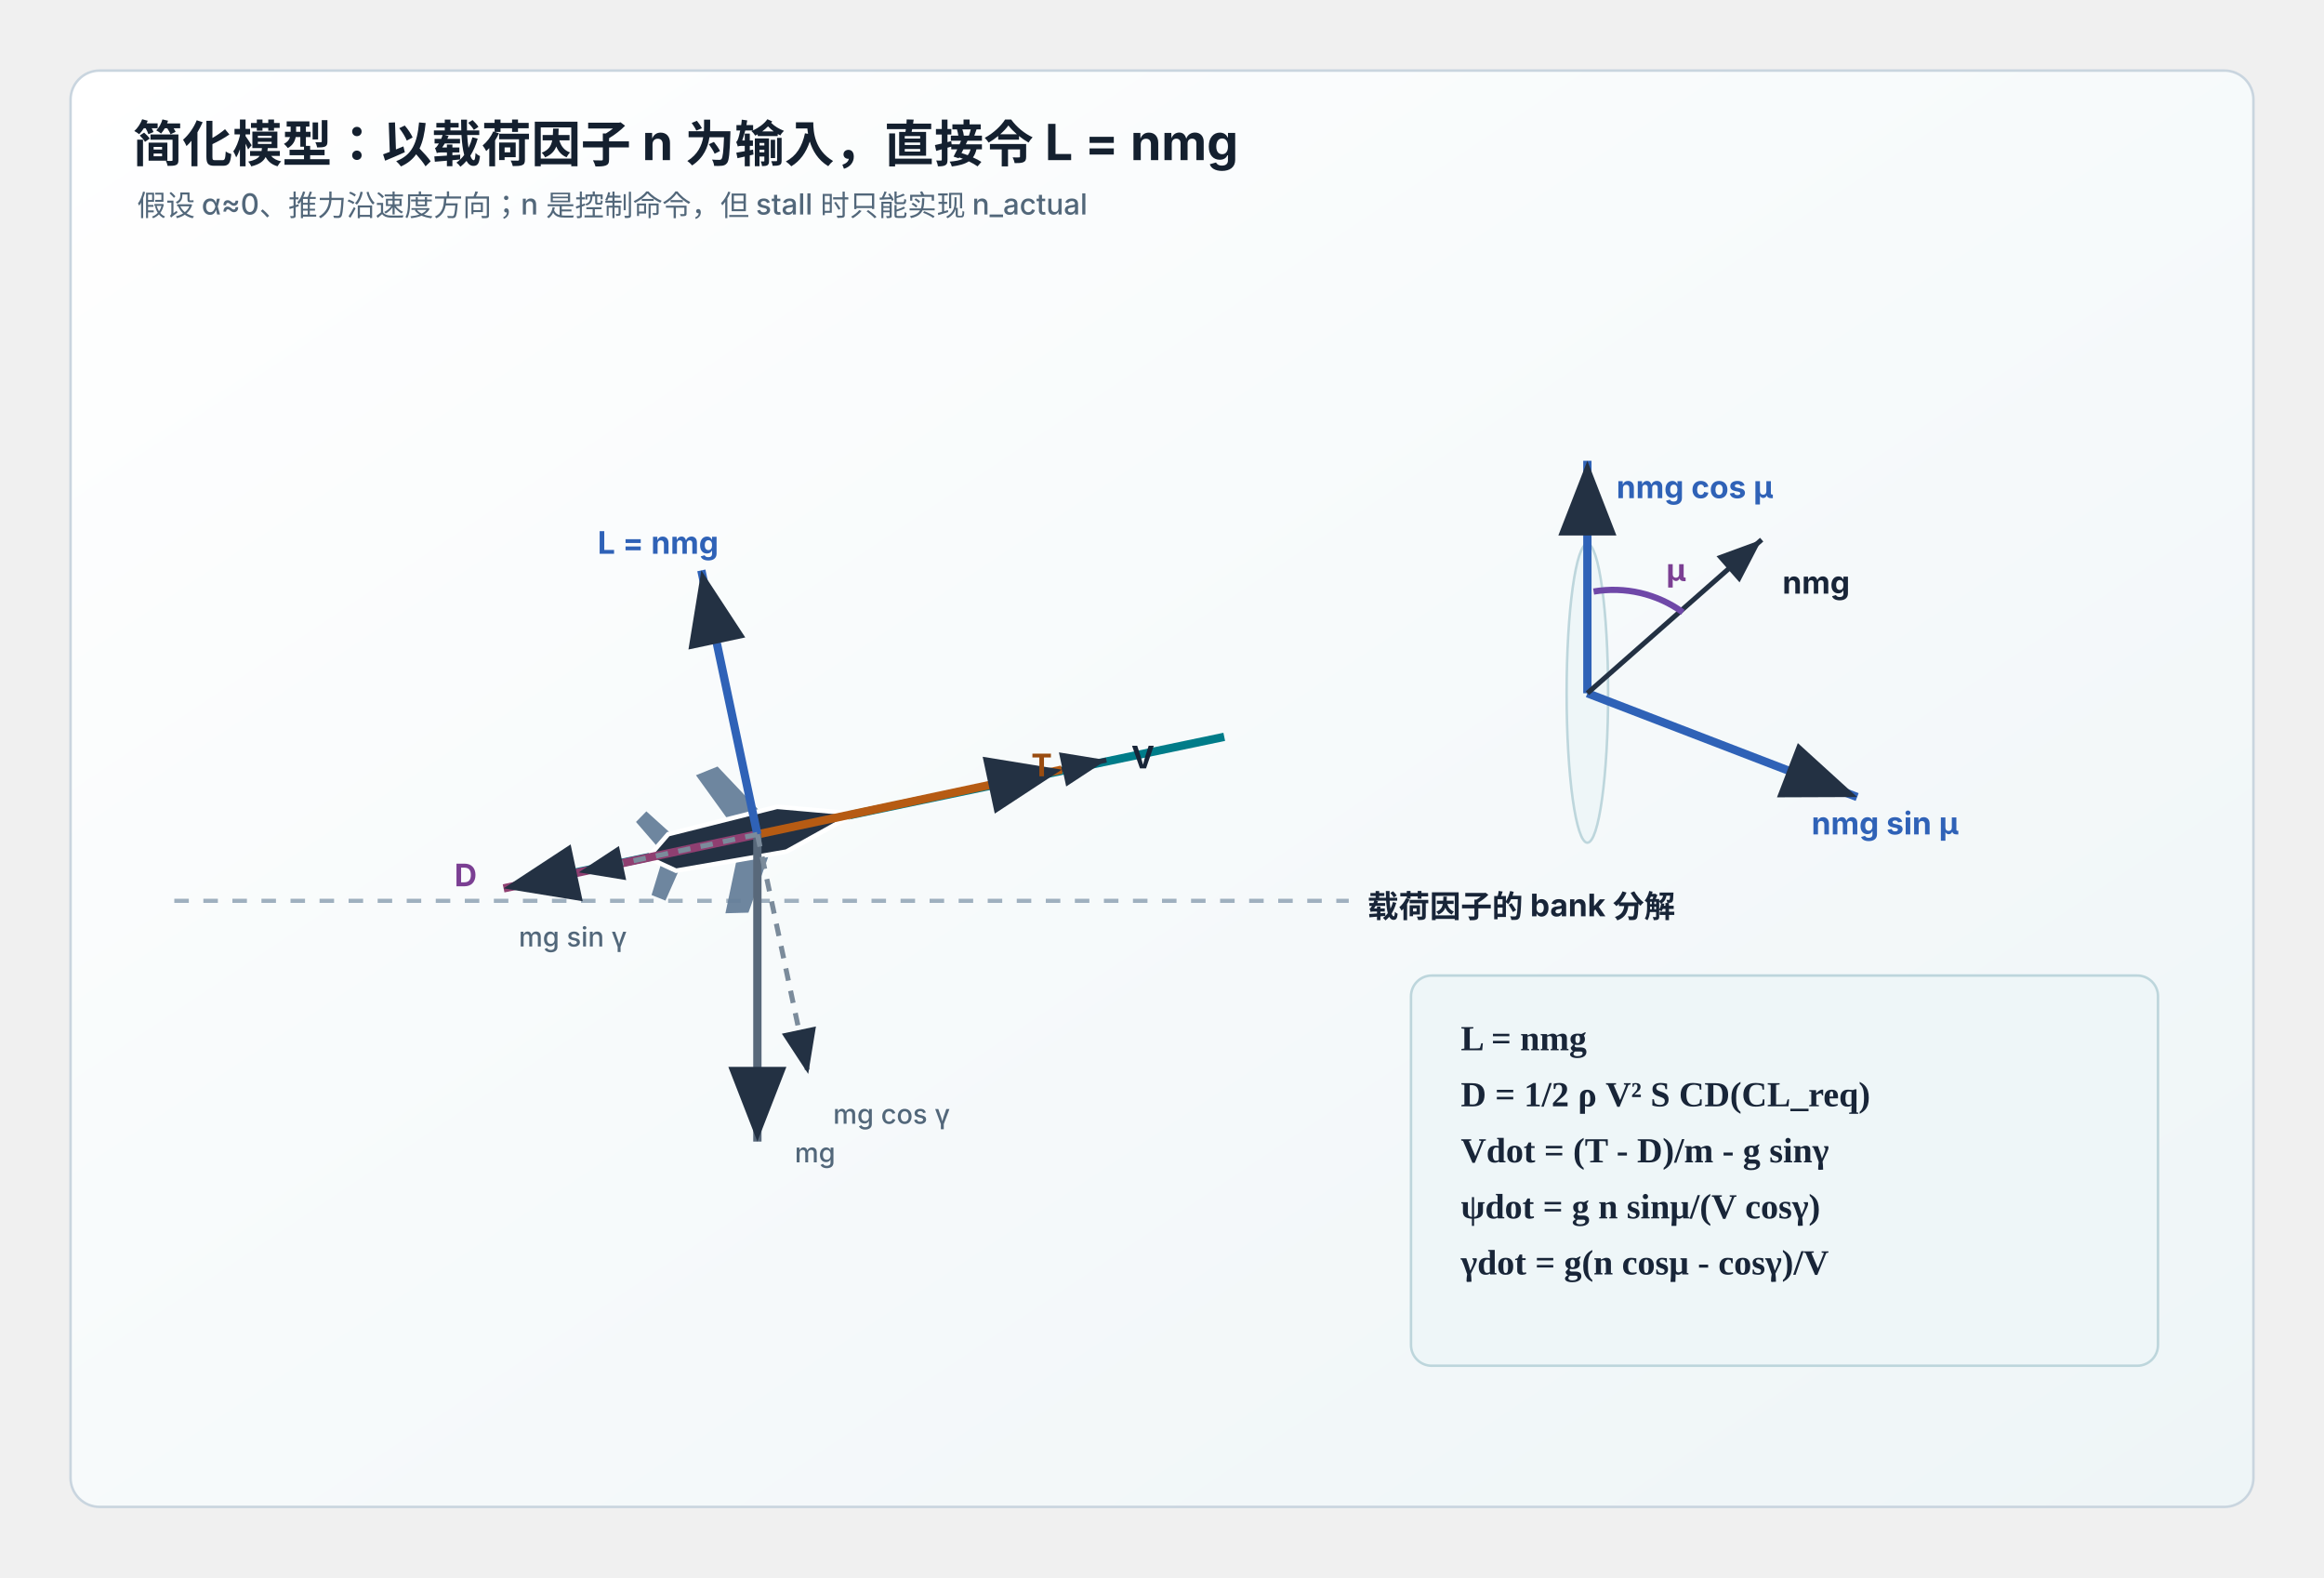
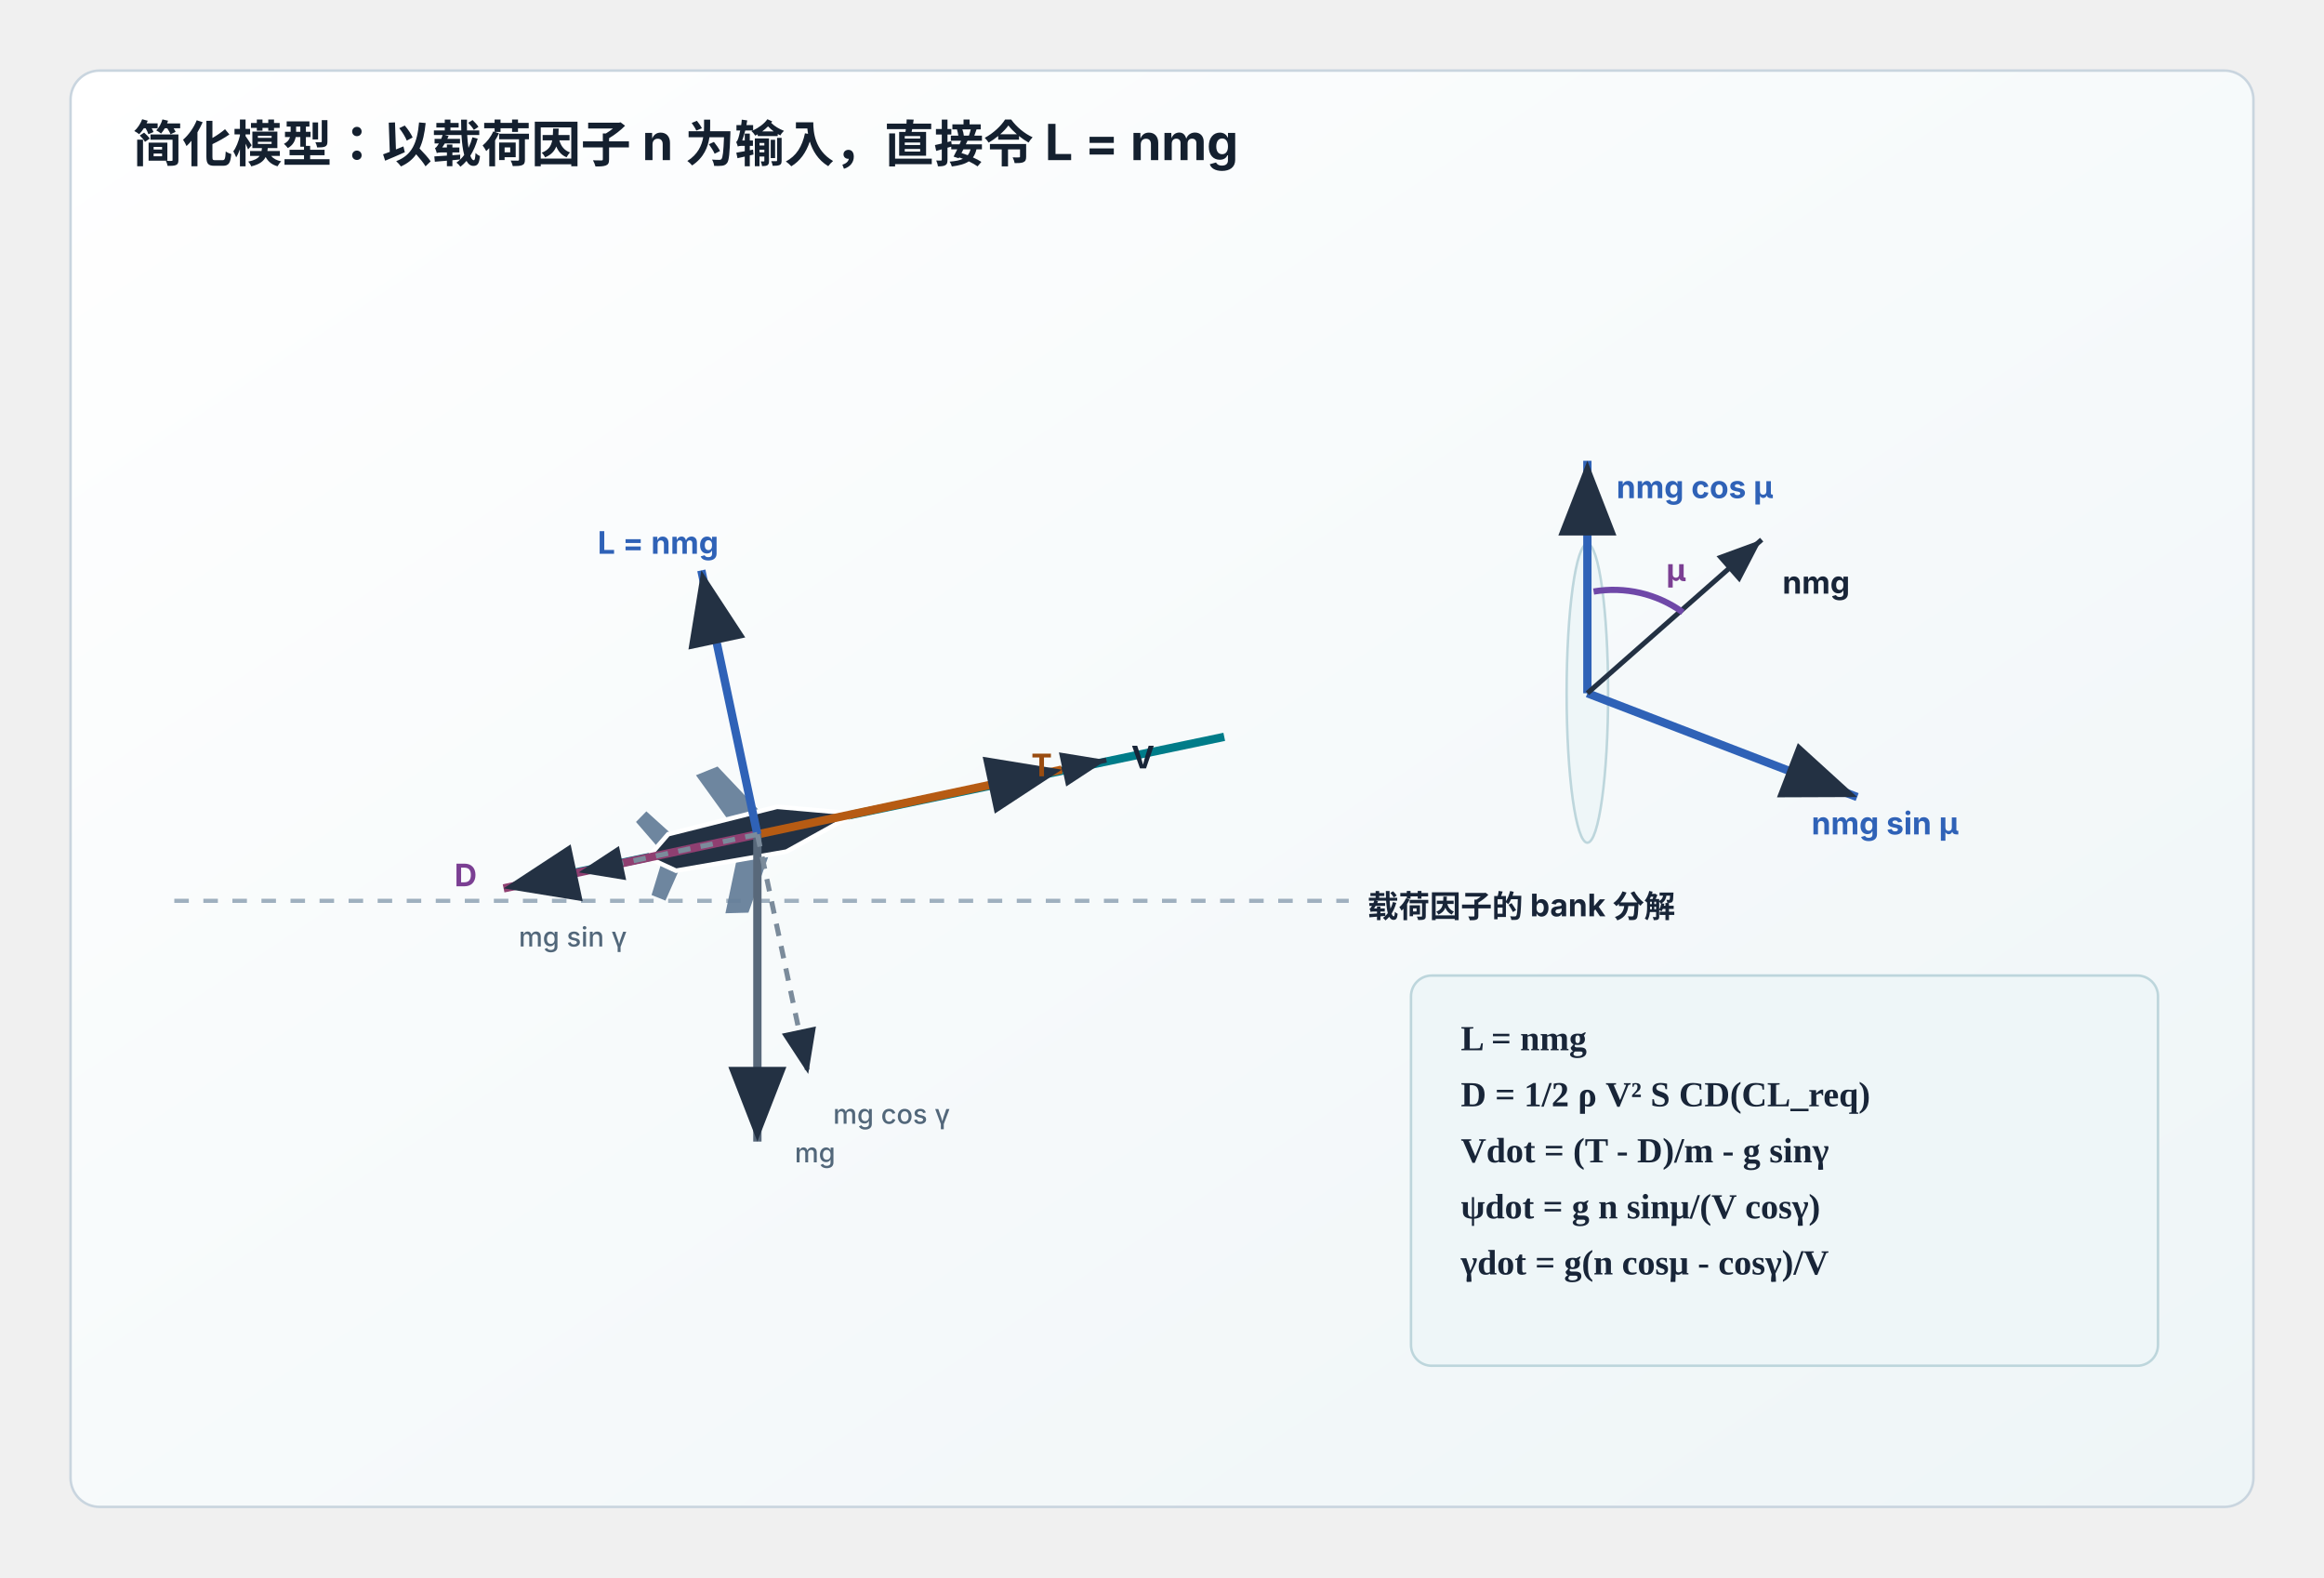
<svg xmlns="http://www.w3.org/2000/svg" width="1120" height="760" viewBox="0 0 1120 760" role="img" aria-labelledby="title">
  <defs>
    <marker id="arrow" markerWidth="12" markerHeight="12" refX="9" refY="3.5" orient="auto" markerUnits="strokeWidth">
      <path d="M0,0 L9,3.5 L0,7 Z" fill="#233143" />
    </marker>
    <linearGradient id="panel" x1="0" x2="1" y1="0" y2="1">
      <stop offset="0" stop-color="#ffffff" />
      <stop offset="1" stop-color="#eef5f7" />
    </linearGradient>
  </defs>
  <style>
    svg { background: #f6f8fb; }
    .panel { fill: url(#panel); stroke: #c9d5df; stroke-width: 1.2; rx: 14; }
    .soft { fill: #eef6f8; stroke: #bdd6dc; stroke-width: 1.2; rx: 10; }
    .warnbox { fill: #fff4e5; stroke: #e1a154; stroke-width: 1.2; rx: 10; }
    .aircraft { fill: #233143; stroke: #ffffff; stroke-width: 2.2; }
    .wing { fill: #67809a; opacity: .95; }
    .horizon { stroke: #9fb0bf; stroke-width: 2; stroke-dasharray: 7 7; }
    .path { stroke: #007c89; stroke-width: 4; fill: none; }
    .axis { stroke: #233143; stroke-width: 2.4; fill: none; }
    .force { stroke: #b65b13; stroke-width: 4; fill: none; }
    .lift { stroke: #2f62b7; stroke-width: 4; fill: none; }
    .drag { stroke: #8f3f71; stroke-width: 4; fill: none; }
    .weight { stroke: #58687a; stroke-width: 4; fill: none; }
    .component { stroke: #7b8b9b; stroke-width: 2.4; stroke-dasharray: 6 5; fill: none; }
    .alpha { stroke: #bf4b34; stroke-width: 3; fill: none; }
    .bank { stroke: #6f48a8; stroke-width: 3; fill: none; }
    .flow { stroke: #007c89; stroke-width: 2.8; fill: none; }
    .danger { stroke: #b7352d; stroke-width: 3.2; fill: none; }
    .dot { fill: #007c89; stroke: #ffffff; stroke-width: 2; }
    .title { fill: #14202f; font: 700 24px -apple-system, BlinkMacSystemFont, "Segoe UI", sans-serif; }
    .subtitle { fill: #52677a; font: 500 14px -apple-system, BlinkMacSystemFont, "Segoe UI", sans-serif; }
    .label { fill: #182538; font: 650 15px -apple-system, BlinkMacSystemFont, "Segoe UI", sans-serif; }
    .small { fill: #52677a; font: 500 13px -apple-system, BlinkMacSystemFont, "Segoe UI", sans-serif; }
    .formula { fill: #182538; font: 600 17px "Times New Roman", serif; }
    .mono { fill: #233143; font: 600 13px ui-monospace, SFMono-Regular, Menlo, Consolas, monospace; }
    .orange { fill: #9a4c10; font: 700 15px -apple-system, BlinkMacSystemFont, "Segoe UI", sans-serif; }
    .blue { fill: #2f62b7; font: 700 15px -apple-system, BlinkMacSystemFont, "Segoe UI", sans-serif; }
    .violet { fill: #7b3f93; font: 700 15px -apple-system, BlinkMacSystemFont, "Segoe UI", sans-serif; }
    .red { fill: #b7352d; font: 700 15px -apple-system, BlinkMacSystemFont, "Segoe UI", sans-serif; }
  </style>
  <rect class="panel" x="34.0" y="34.0" width="1052.0" height="692.0" />
  <text class="title" x="64.0" y="78.0">简化模型：以载荷因子 n 为输入，直接令 L = nmg</text>
-   <text class="subtitle" x="66.0" y="104.0">假设 α≈0、推力沿速度方向；n 是控制命令，但 stall 时只能实现 n_actual</text>
  <line class="horizon" x1="84.0" y1="434.0" x2="650.0" y2="434.0" />
  <line class="path" x1="255.0" y1="425.0" x2="590.0" y2="355.0" />
  <line class="axis" x1="365.0" y1="402.0" x2="533.2" y2="366.2" marker-end="url(#arrow)" />
  <text class="label" x="545.2" y="370.2">V</text>
  <polygon class="wing" points="374.8,399.9 345.8,369.3 335.4,373.5 357.2,403.7 349.6,440.0 360.7,439.7" />
  <polygon class="wing" points="331.7,409.1 311.5,390.9 306.5,396.0 320.0,411.6 314.0,431.2 320.7,433.9" />
  <polygon class="aircraft" points="412.0,392.0 374.5,388.7 322.0,401.9 312.2,413.2 325.8,419.5 379.0,410.3" />
  <line class="force" x1="365.0" y1="402.0" x2="511.7" y2="370.8" marker-end="url(#arrow)" />
  <text class="orange" x="497.0" y="374.0">T</text>
  <line class="drag" x1="365.0" y1="402.0" x2="242.7" y2="428.0" marker-end="url(#arrow)" />
  <text class="violet" x="219.0" y="427.0">D</text>
  <line class="lift" x1="365.0" y1="402.0" x2="338.0" y2="274.8" marker-end="url(#arrow)" />
  <text class="blue" x="288.0" y="266.8">L = nmg</text>
  <line class="weight" x1="365.0" y1="402.0" x2="365.0" y2="550.0" marker-end="url(#arrow)" />
  <text class="small" x="383.0" y="560.0">mg</text>
  <line class="component" x1="365.0" y1="402.0" x2="278.9" y2="420.3" marker-end="url(#arrow)" />
  <text class="small" x="250.0" y="456.0">mg sin γ</text>
  <line class="component" x1="365.0" y1="402.0" x2="389.5" y2="517.4" marker-end="url(#arrow)" />
  <text class="small" x="401.5" y="541.4">mg cos γ</text>
  <ellipse class="soft" cx="765.0" cy="334.0" rx="142.0" ry="72.0" />
  <line class="lift" x1="765.0" y1="334.0" x2="765.0" y2="222.0" marker-end="url(#arrow)" />
  <text class="blue" x="779.0" y="240.0">nmg cos μ</text>
  <line class="lift" x1="765.0" y1="334.0" x2="895.0" y2="384.0" marker-end="url(#arrow)" />
  <text class="blue" x="873.0" y="402.0">nmg sin μ</text>
  <line class="axis" x1="765.0" y1="334.0" x2="849.0" y2="260.0" marker-end="url(#arrow)" />
  <text class="label" x="859.0" y="286.0">nmg</text>
  <path class="bank" d="M768,285 A57,57 0 0,1 811,295" />
  <text class="violet" x="803.0" y="280.0">μ</text>
  <text class="label" x="659.0" y="442.0">载荷因子的 bank 分解</text>
  <rect class="soft" x="680.0" y="470.0" width="360.0" height="188.0" />
  <text class="formula" x="704.0" y="506.0">
    <tspan x="704.0" dy="0">L = nmg</tspan>
    <tspan x="704.0" dy="27">D = 1/2 ρ V² S CD(CL_req)</tspan>
    <tspan x="704.0" dy="27">Vdot = (T - D)/m - g sinγ</tspan>
    <tspan x="704.0" dy="27">ψdot = g n sinμ/(V cosγ)</tspan>
    <tspan x="704.0" dy="27">γdot = g(n cosμ - cosγ)/V</tspan>
  </text>
</svg>
